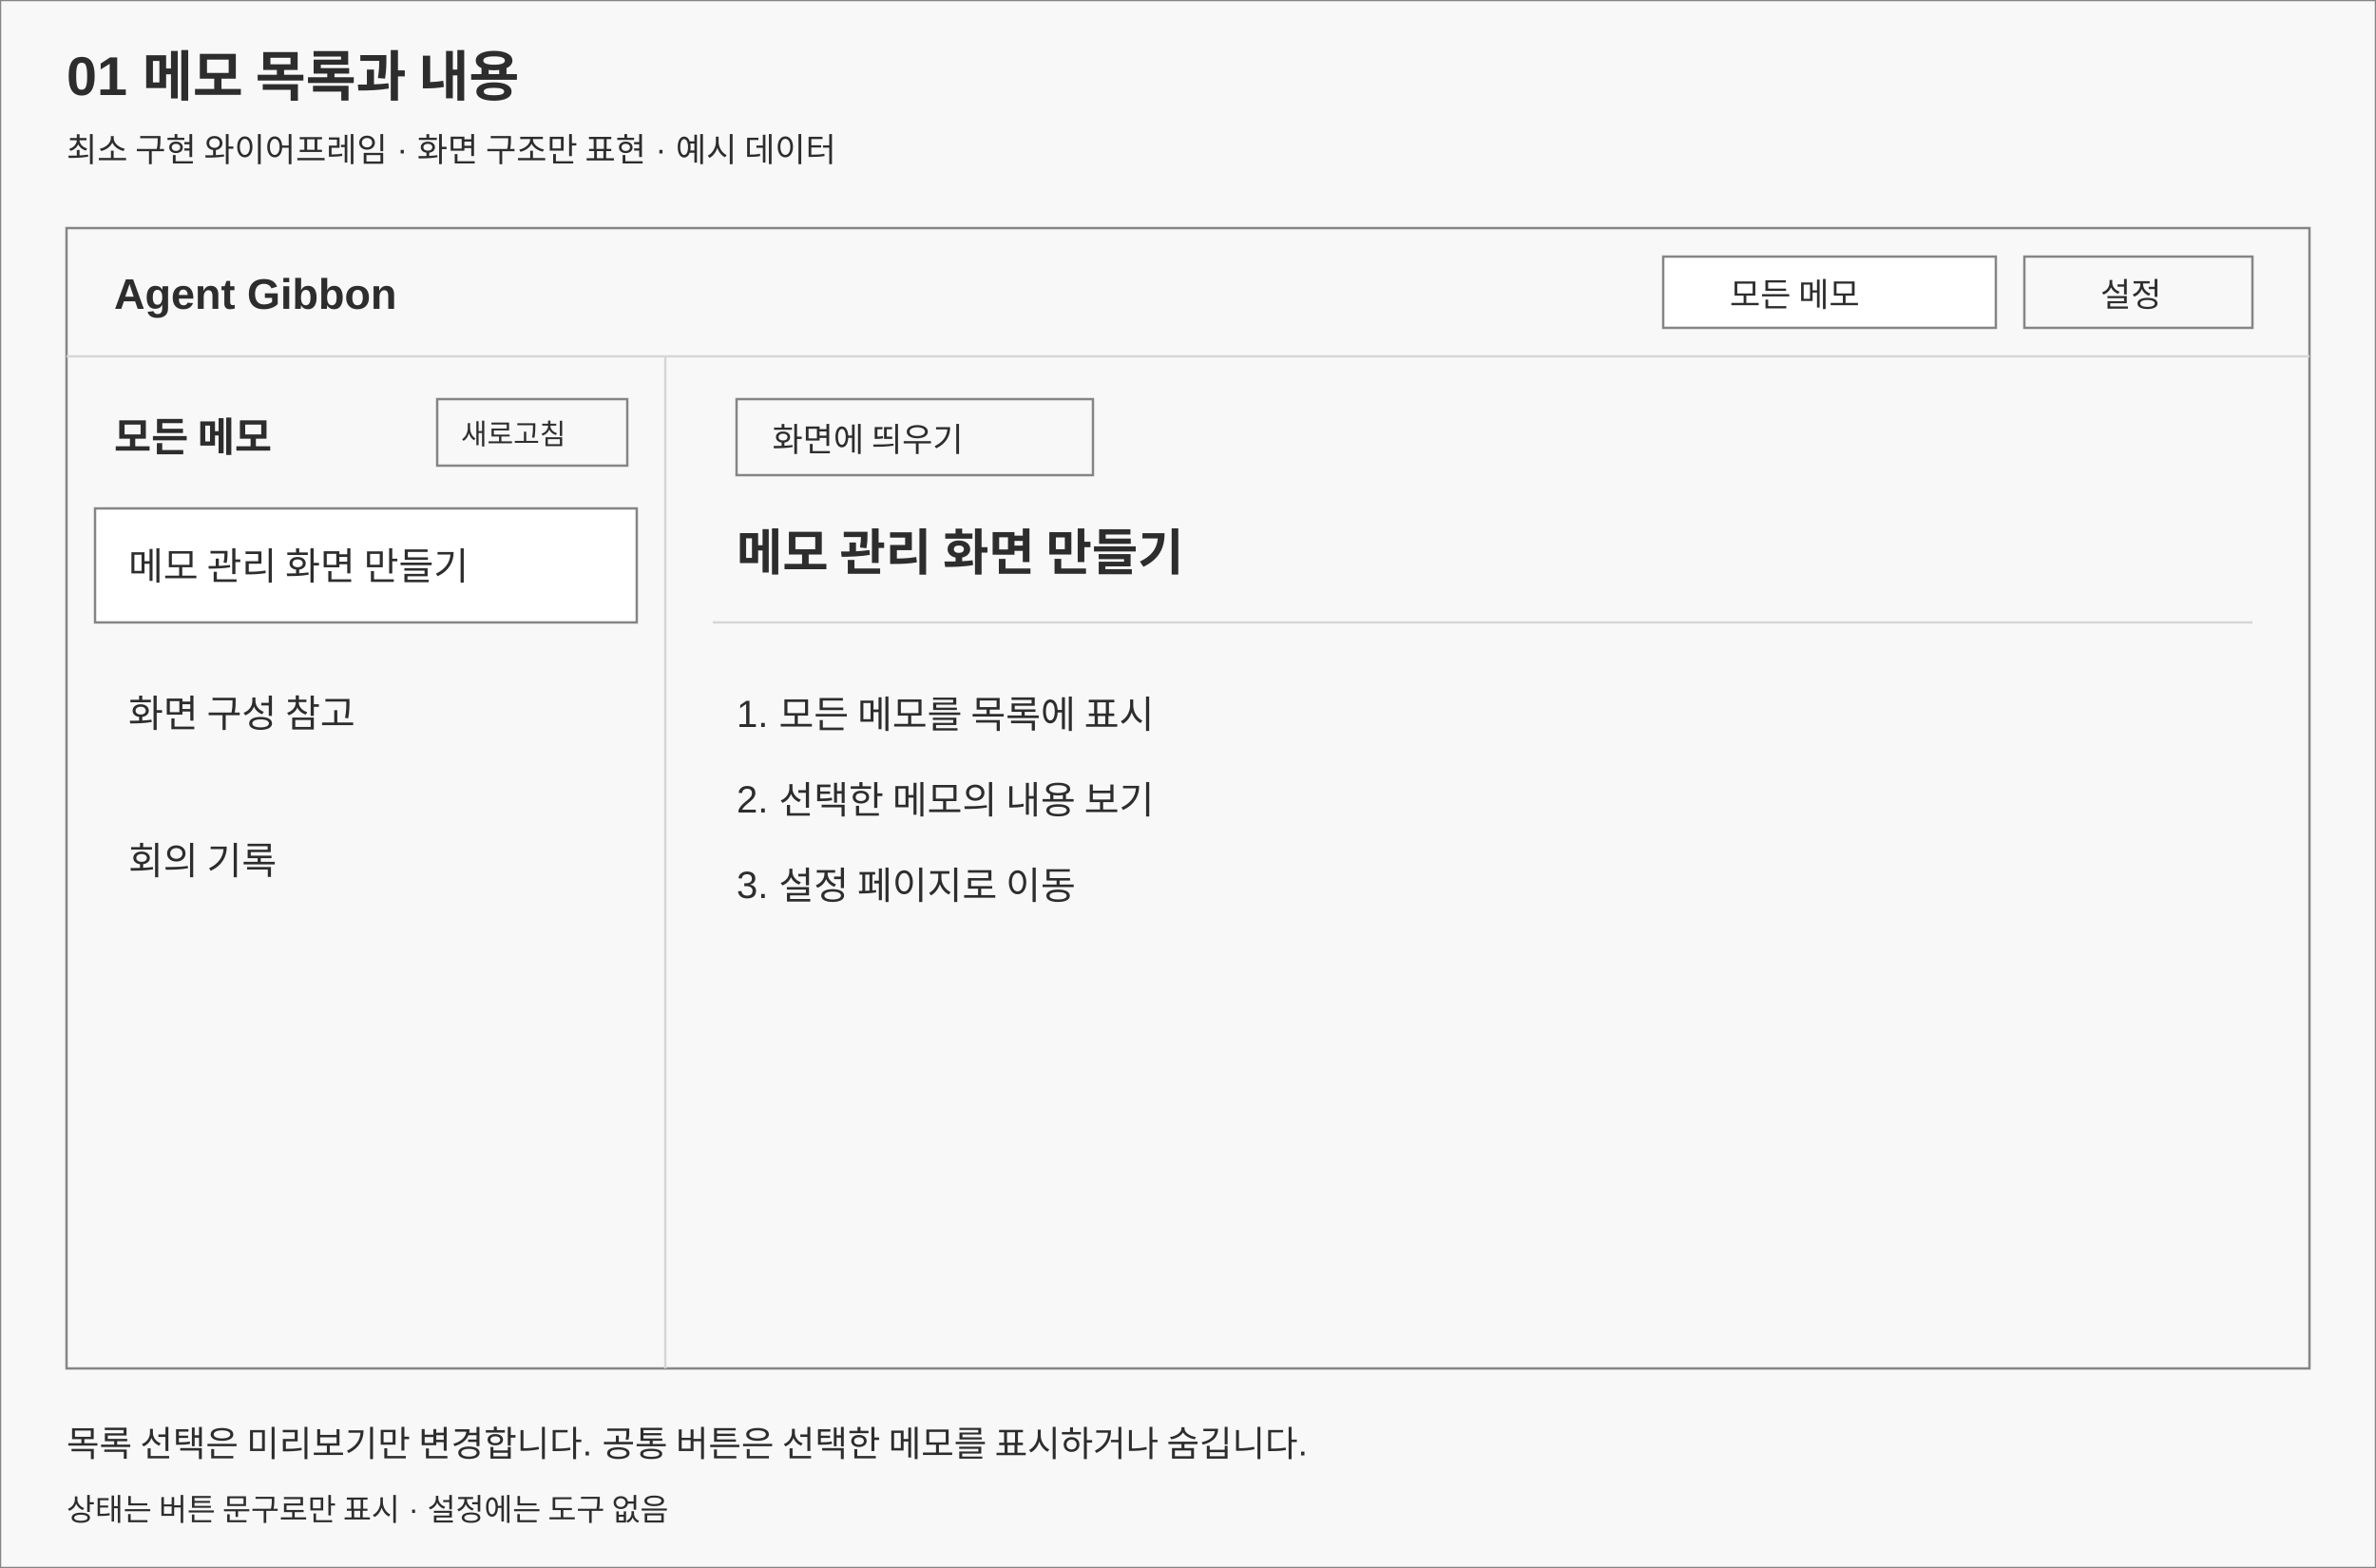
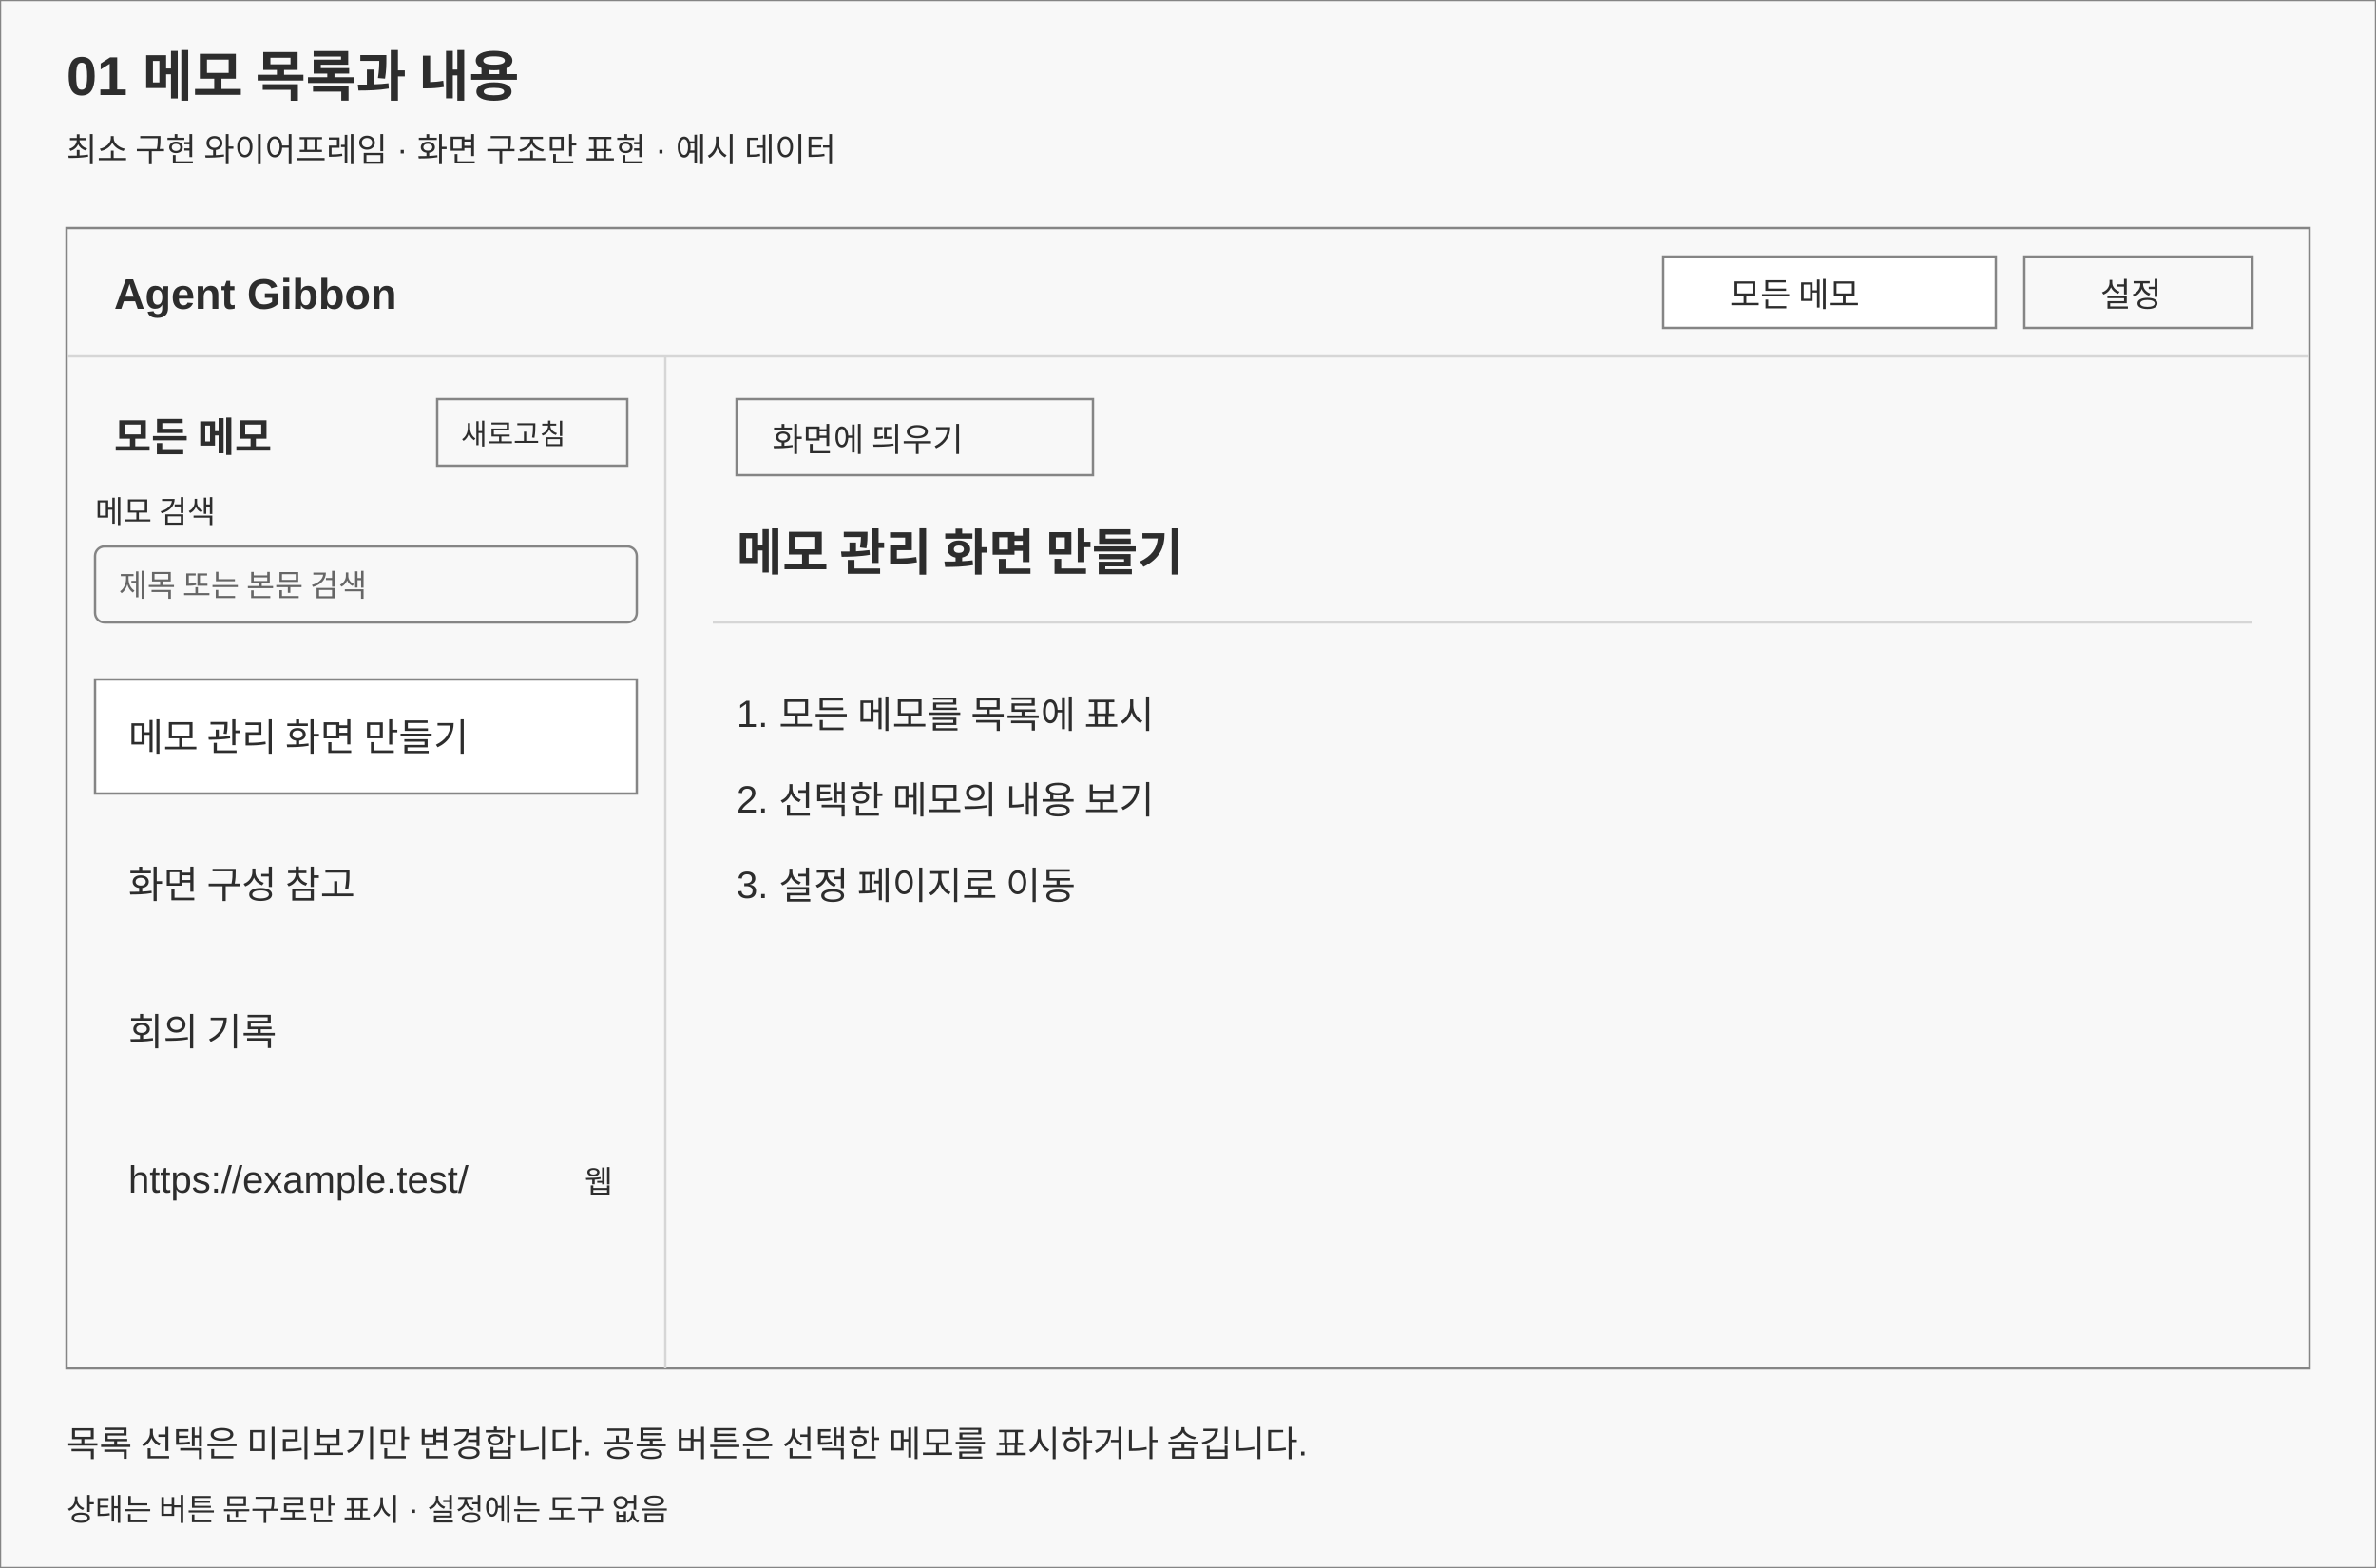
<svg xmlns="http://www.w3.org/2000/svg" width="1000" height="660" viewBox="0 0 1000 660">
  <style>text{font-family:Arial,'Apple SD Gothic Neo',sans-serif;fill:#2d2d2d}</style>
  <rect x="0" y="0" width="1000" height="660" fill="#f8f8f8" stroke="#858585" />
  <text x="28" y="40" font-size="23" font-weight="600">01  메모 목록과 내용</text>
  <text x="28" y="68" font-size="14" font-weight="400">최소 구현 와이어프레임 · 화면 구조만 표현 · 예시 데이터</text>
  <rect x="28" y="96" width="944" height="480" fill="#f8f8f8" stroke="#858585" />
  <path d="M28 150L972 150" stroke="#d6d6d6" />
  <text x="48" y="130" font-size="18" font-weight="600">Agent Gibbon</text>
  <rect x="700" y="108" width="140" height="30" fill="#ffffff" stroke="#858585" />
  <text x="728" y="129" font-size="14" font-weight="400">모든 메모</text>
  <rect x="852" y="108" width="96" height="30" fill="#f8f8f8" stroke="#858585" />
  <text x="884" y="129" font-size="14" font-weight="400">설정</text>
  <path d="M280 150L280 576" stroke="#d6d6d6" />
  <rect x="184" y="168" width="80" height="28" fill="#f8f8f8" stroke="#858585" />
  <text x="194" y="187" font-family="Arial, sans-serif" font-size="12">새로고침</text>
  <text x="48" y="190" font-size="17" font-weight="600">모든 메모</text>
-   <rect x="40" y="214" width="228" height="48" fill="#ffffff" stroke="#858585" />
-   <text x="54" y="244" font-size="16" font-weight="400">메모 관리 화면 만들기</text>
-   <text x="54" y="306" font-size="16" font-weight="400">화면 구성 참고</text>
-   <text x="54" y="368" font-size="16" font-weight="400">회의 기록</text>
+   <text x="40" y="220" font-size="13">메모 검색</text>
+   <rect x="40" y="230" width="228" height="32" rx="4" fill="#f8f8f8" stroke="#858585" />
+   <text x="50" y="251" font-size="13" style="fill:#666666">제목 또는 본문 검색</text>
+   <rect x="40" y="286" width="228" height="48" fill="#ffffff" stroke="#858585" />
+   <text x="54" y="316" font-size="16" font-weight="400">메모 관리 화면 만들기</text>
+   <text x="54" y="378" font-size="16" font-weight="400">화면 구성 참고</text>
+   <text x="54" y="440" font-size="16" font-weight="400">회의 기록</text>
+   <text x="54" y="502" font-size="16">https://example.test/</text>
+   <text x="246" y="502" font-size="13">웹</text>
  <rect x="310" y="168" width="150" height="32" fill="#f8f8f8" stroke="#858585" />
  <text x="325" y="190" font-size="14">화면에 띄우기</text>
  <text x="310" y="240" font-size="21" font-weight="600">메모 관리 화면 만들기</text>
  <path d="M300 262L948 262" stroke="#d6d6d6" />
  <text x="310" y="306" font-size="16" font-weight="400">1. 모든 메모를 목록에 표시</text>
  <text x="310" y="342" font-size="16" font-weight="400">2. 선택한 메모의 내용 보기</text>
  <text x="310" y="378" font-size="16" font-weight="400">3. 설정 페이지로 이동</text>
  <text x="28" y="613" font-size="15" font-weight="400">목록 선택은 미리보기만 변경합니다. 공통 버튼은 선택한 메모를 표시하거나 숨깁니다.</text>
  <text x="28" y="640" font-size="13" font-weight="400">상태는 버튼 문구로만 표시 · 설정에는 도구 없음</text>
</svg>
